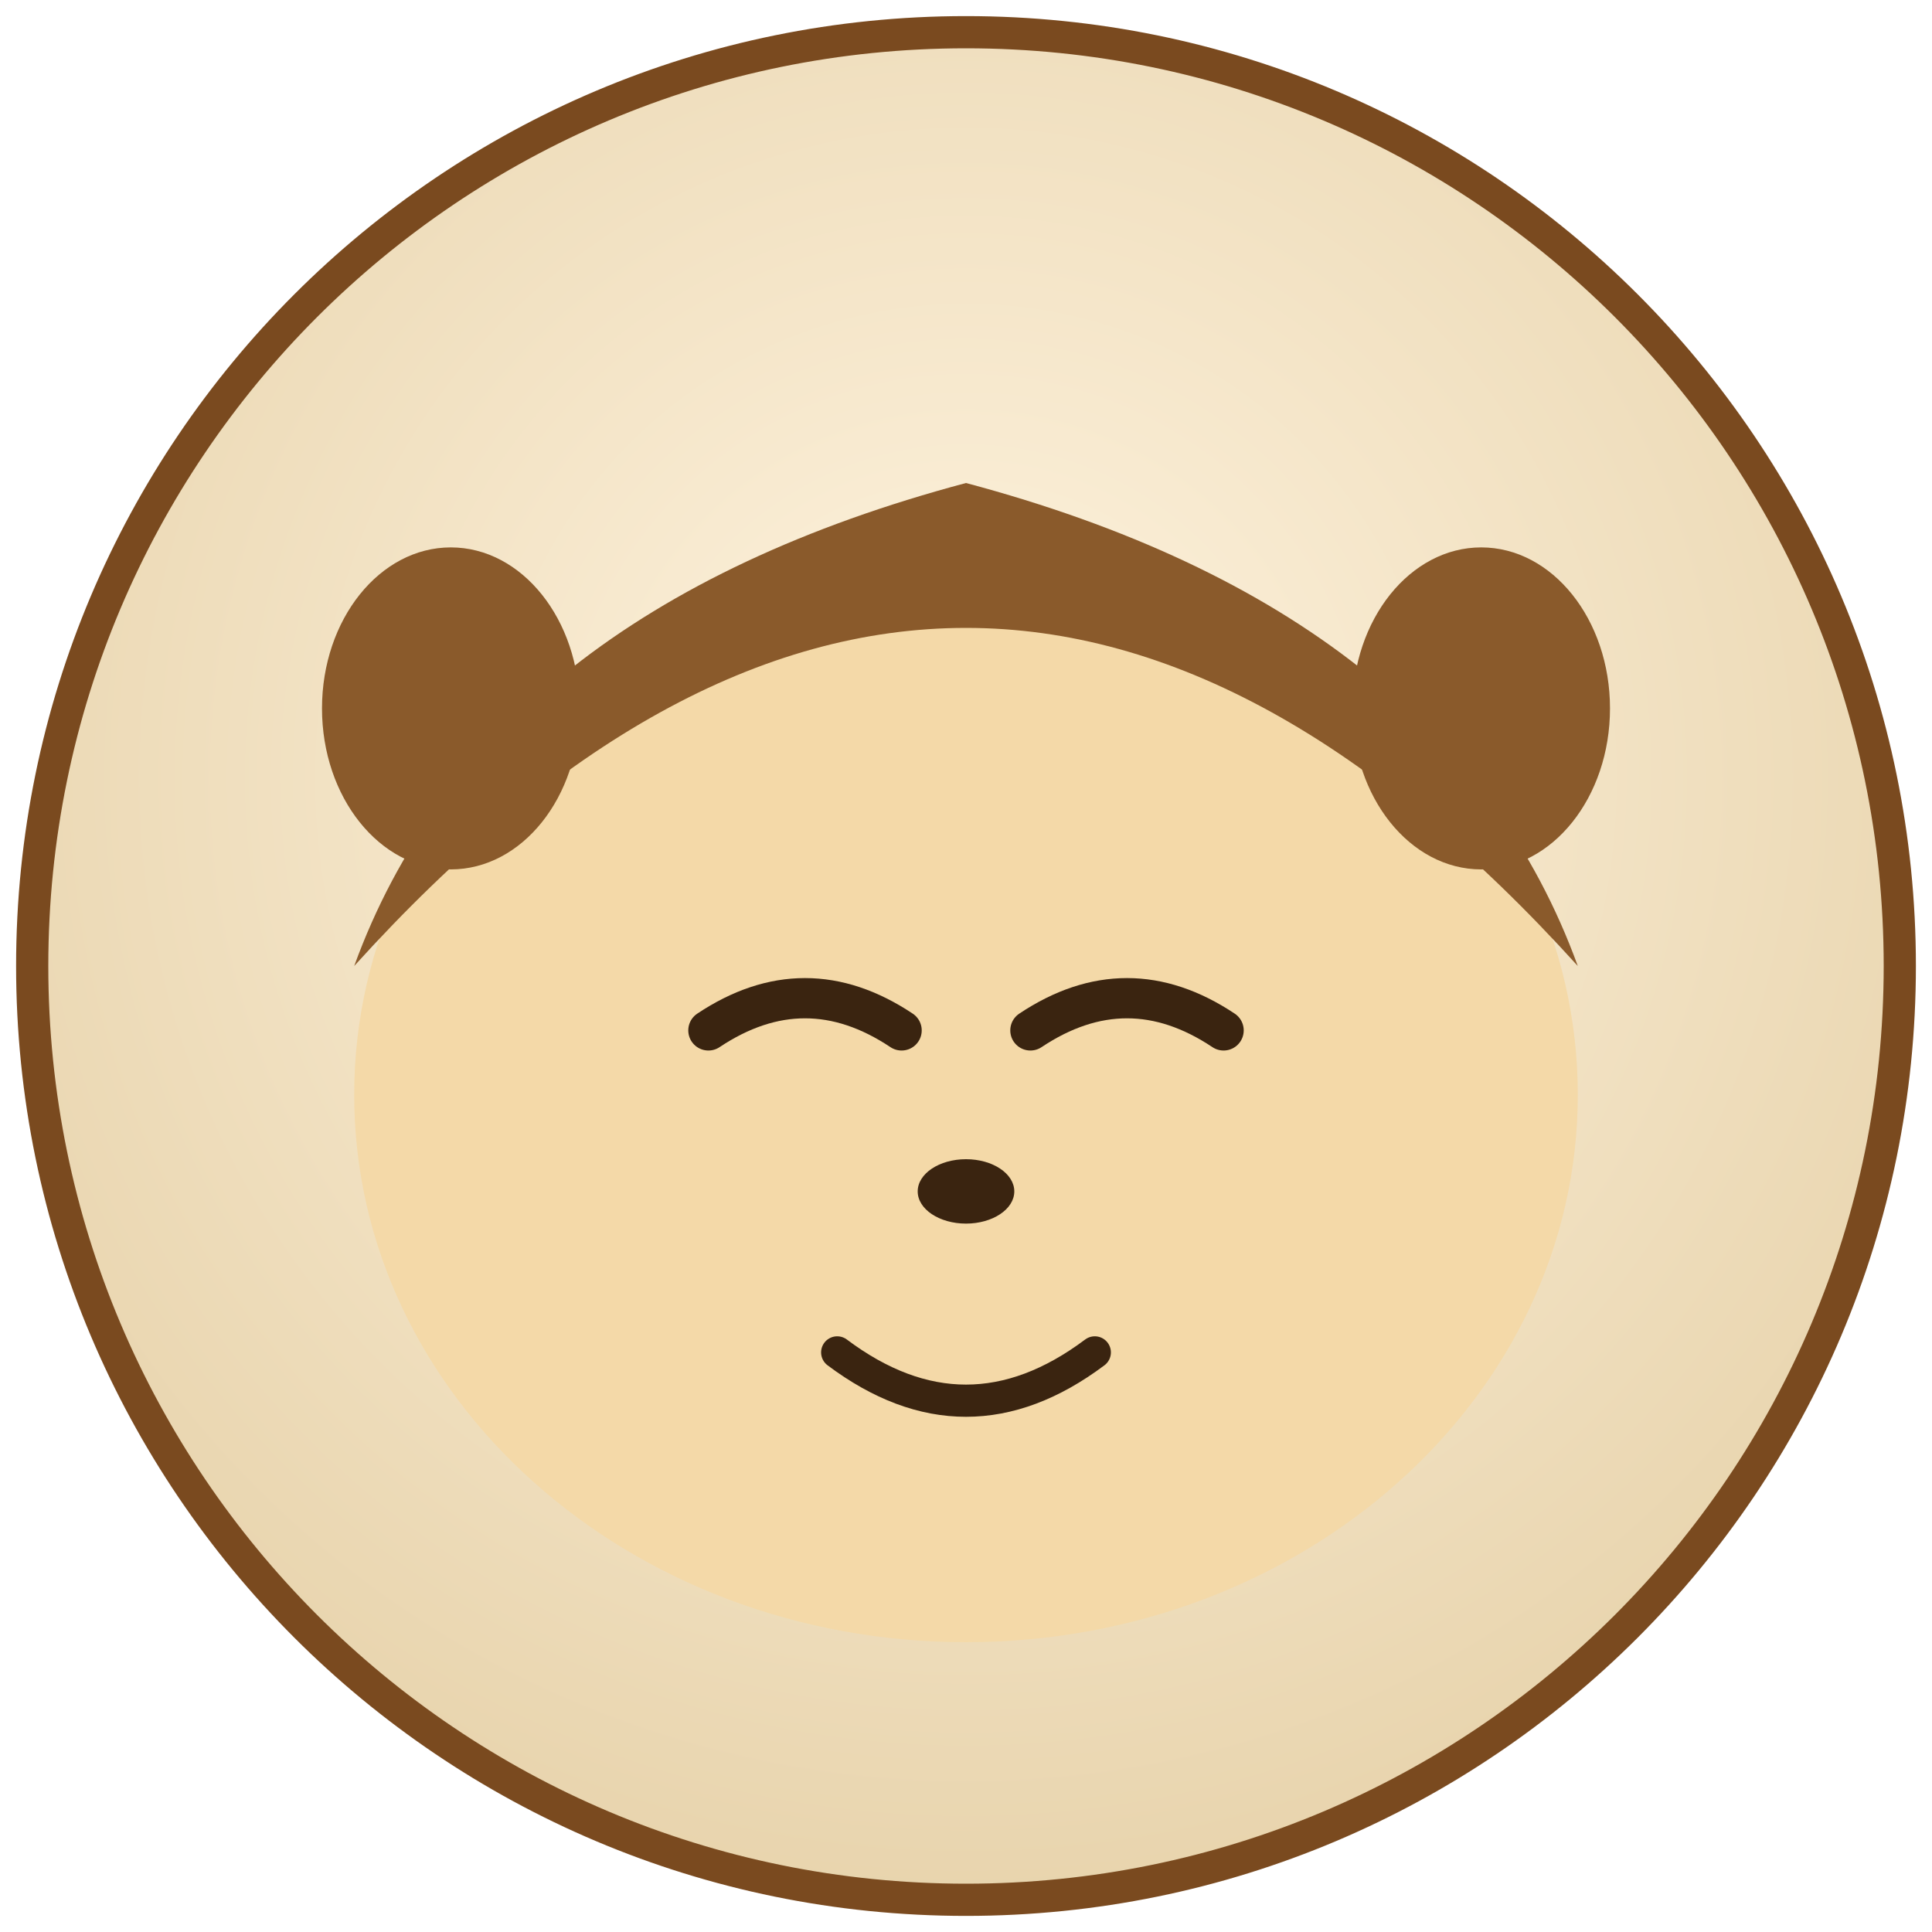
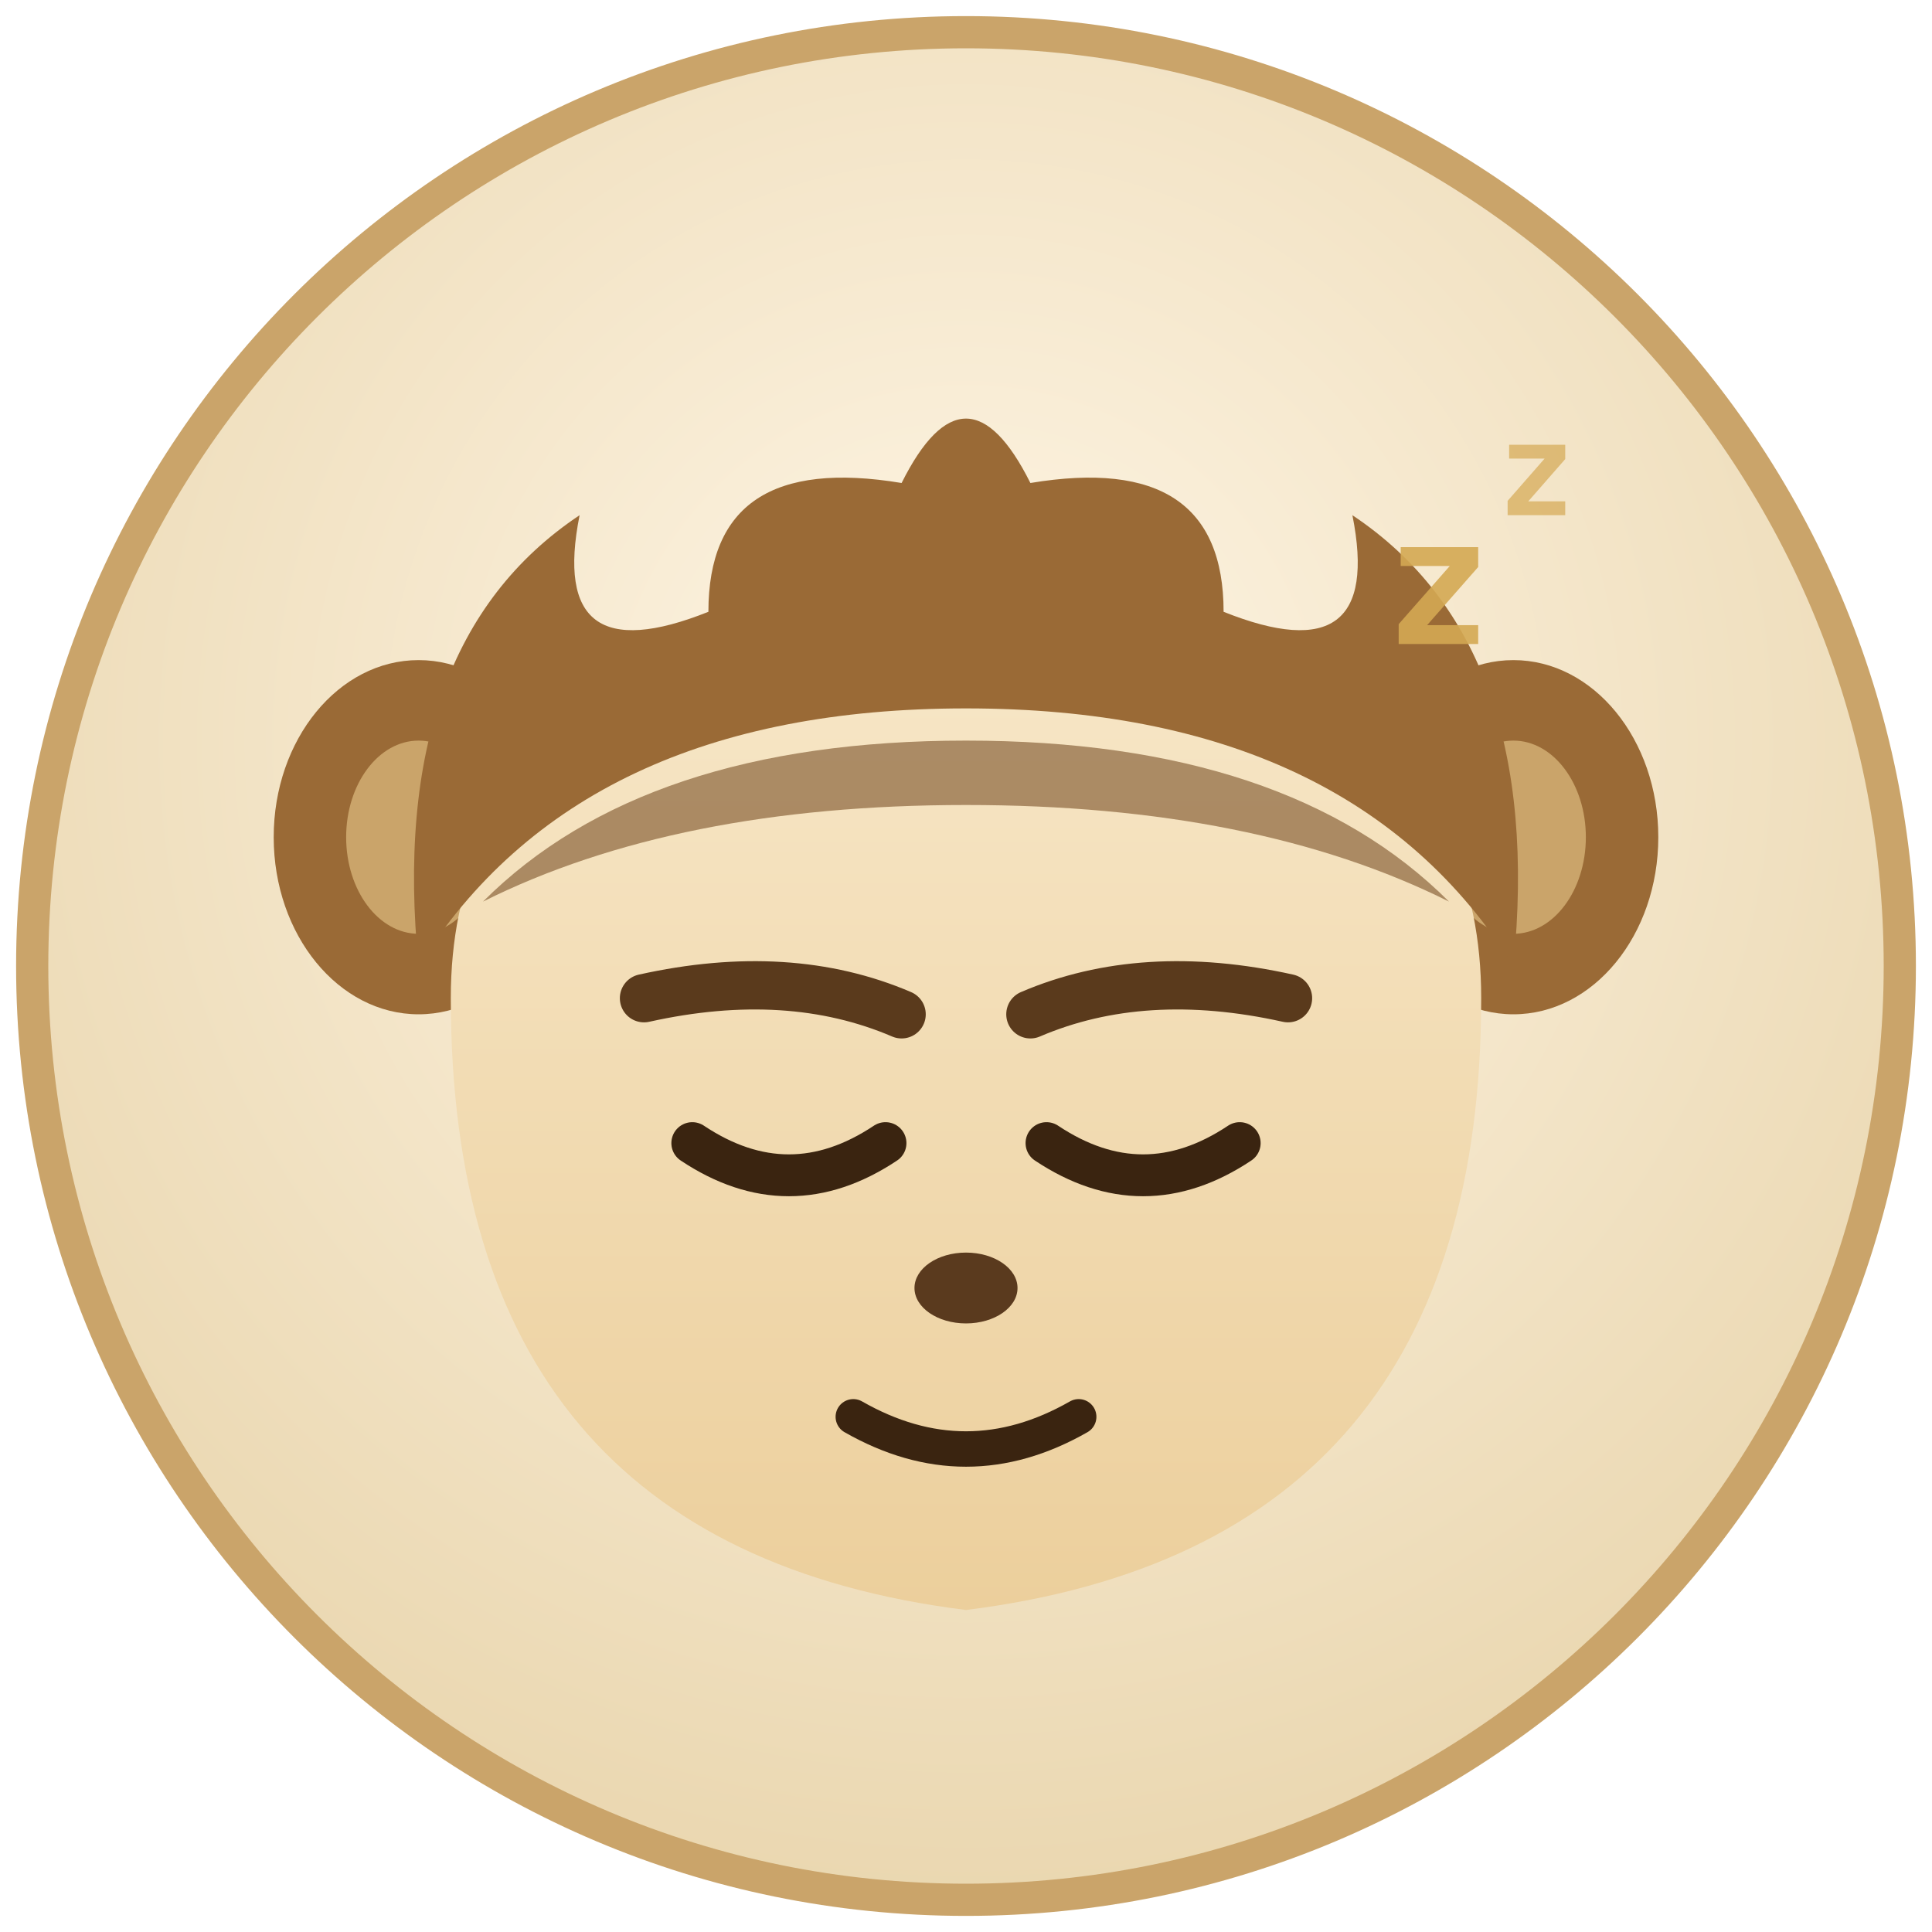
<svg xmlns="http://www.w3.org/2000/svg" viewBox="0 0 120 120" width="120" height="120">
  <defs>
-     <radialGradient id="bg" cx="50%" cy="40%" r="60%">
-       <stop offset="0%" stop-color="#fff4e0" />
-       <stop offset="100%" stop-color="#e8d4ad" />
+     <radialGradient id="bg" cx="50%" cy="38%" r="62%">
+       <stop offset="0%" stop-color="#fff6e6" />
+       <stop offset="100%" stop-color="#ead7b0" />
    </radialGradient>
+     <linearGradient id="fur" x1="0" y1="0" x2="0" y2="1">
+       <stop offset="0%" stop-color="#f7e7c8" />
+       <stop offset="100%" stop-color="#eccf9c" />
+     </linearGradient>
  </defs>
-   <circle cx="60" cy="60" r="58" fill="url(#bg)" stroke="#7a4a1f" stroke-width="2" />
-   <ellipse cx="60" cy="68" rx="38" ry="34" fill="#f4d9a8" />
-   <path d="M22 60 Q60 18 98 60 Q90 38 60 30 Q30 38 22 60 Z" fill="#8a5a2b" />
-   <ellipse cx="28" cy="44" rx="8" ry="10" fill="#8a5a2b" />
-   <ellipse cx="92" cy="44" rx="8" ry="10" fill="#8a5a2b" />
-   <path d="M44 64 Q50 60 56 64" stroke="#3a2410" stroke-width="2.5" fill="none" stroke-linecap="round" />
-   <path d="M64 64 Q70 60 76 64" stroke="#3a2410" stroke-width="2.5" fill="none" stroke-linecap="round" />
-   <ellipse cx="60" cy="74" rx="3" ry="2" fill="#3a2410" />
-   <path d="M52 84 Q60 90 68 84" stroke="#3a2410" stroke-width="2" fill="none" stroke-linecap="round" />
+   <circle cx="60" cy="60" r="58" fill="url(#bg)" stroke="#caa46a" stroke-width="2" />
+   <ellipse cx="26" cy="52" rx="9" ry="11" fill="#9a6a36" />
+   <ellipse cx="94" cy="52" rx="9" ry="11" fill="#9a6a36" />
+   <ellipse cx="26" cy="52" rx="4.5" ry="6" fill="#caa46a" />
+   <ellipse cx="94" cy="52" rx="4.5" ry="6" fill="#caa46a" />
+   <path d="M28 62 Q28 96 60 100 Q92 96 92 62 Q92 40 60 38 Q28 40 28 62 Z" fill="url(#fur)" />
+   <path d="M26 60 Q24 40 36 32 Q34 42 44 38 Q44 28 56 30 Q60 22 64 30 Q76 28 76 38 Q86 42 84 32 Q96 40 94 60 Q84 44 60 44 Q36 44 26 60 Z" fill="#9a6a36" />
+   <path d="M30 56 Q40 46 60 46 Q80 46 90 56 Q78 50 60 50 Q42 50 30 56 Z" fill="#7a5026" opacity="0.6" />
+   <path d="M40 62 Q49 60 56 63" stroke="#5a3a1c" stroke-width="3" fill="none" stroke-linecap="round" />
+   <path d="M64 63 Q71 60 80 62" stroke="#5a3a1c" stroke-width="3" fill="none" stroke-linecap="round" />
+   <path d="M43 71 Q49 75 55 71" stroke="#3a2410" stroke-width="2.6" fill="none" stroke-linecap="round" />
+   <path d="M65 71 Q71 75 77 71" stroke="#3a2410" stroke-width="2.6" fill="none" stroke-linecap="round" />
+   <ellipse cx="60" cy="80" rx="3.2" ry="2.2" fill="#5a3a1e" />
+   <path d="M53 88 Q60 92 67 88" stroke="#3a2410" stroke-width="2.2" fill="none" stroke-linecap="round" />
+   <text x="86" y="40" font-family="JetBrains Mono, monospace" font-size="11" font-weight="600" fill="#d4a853" opacity="0.9">z</text>
+   <text x="93" y="32" font-family="JetBrains Mono, monospace" font-size="8" font-weight="600" fill="#d4a853" opacity="0.7">z</text>
</svg>
